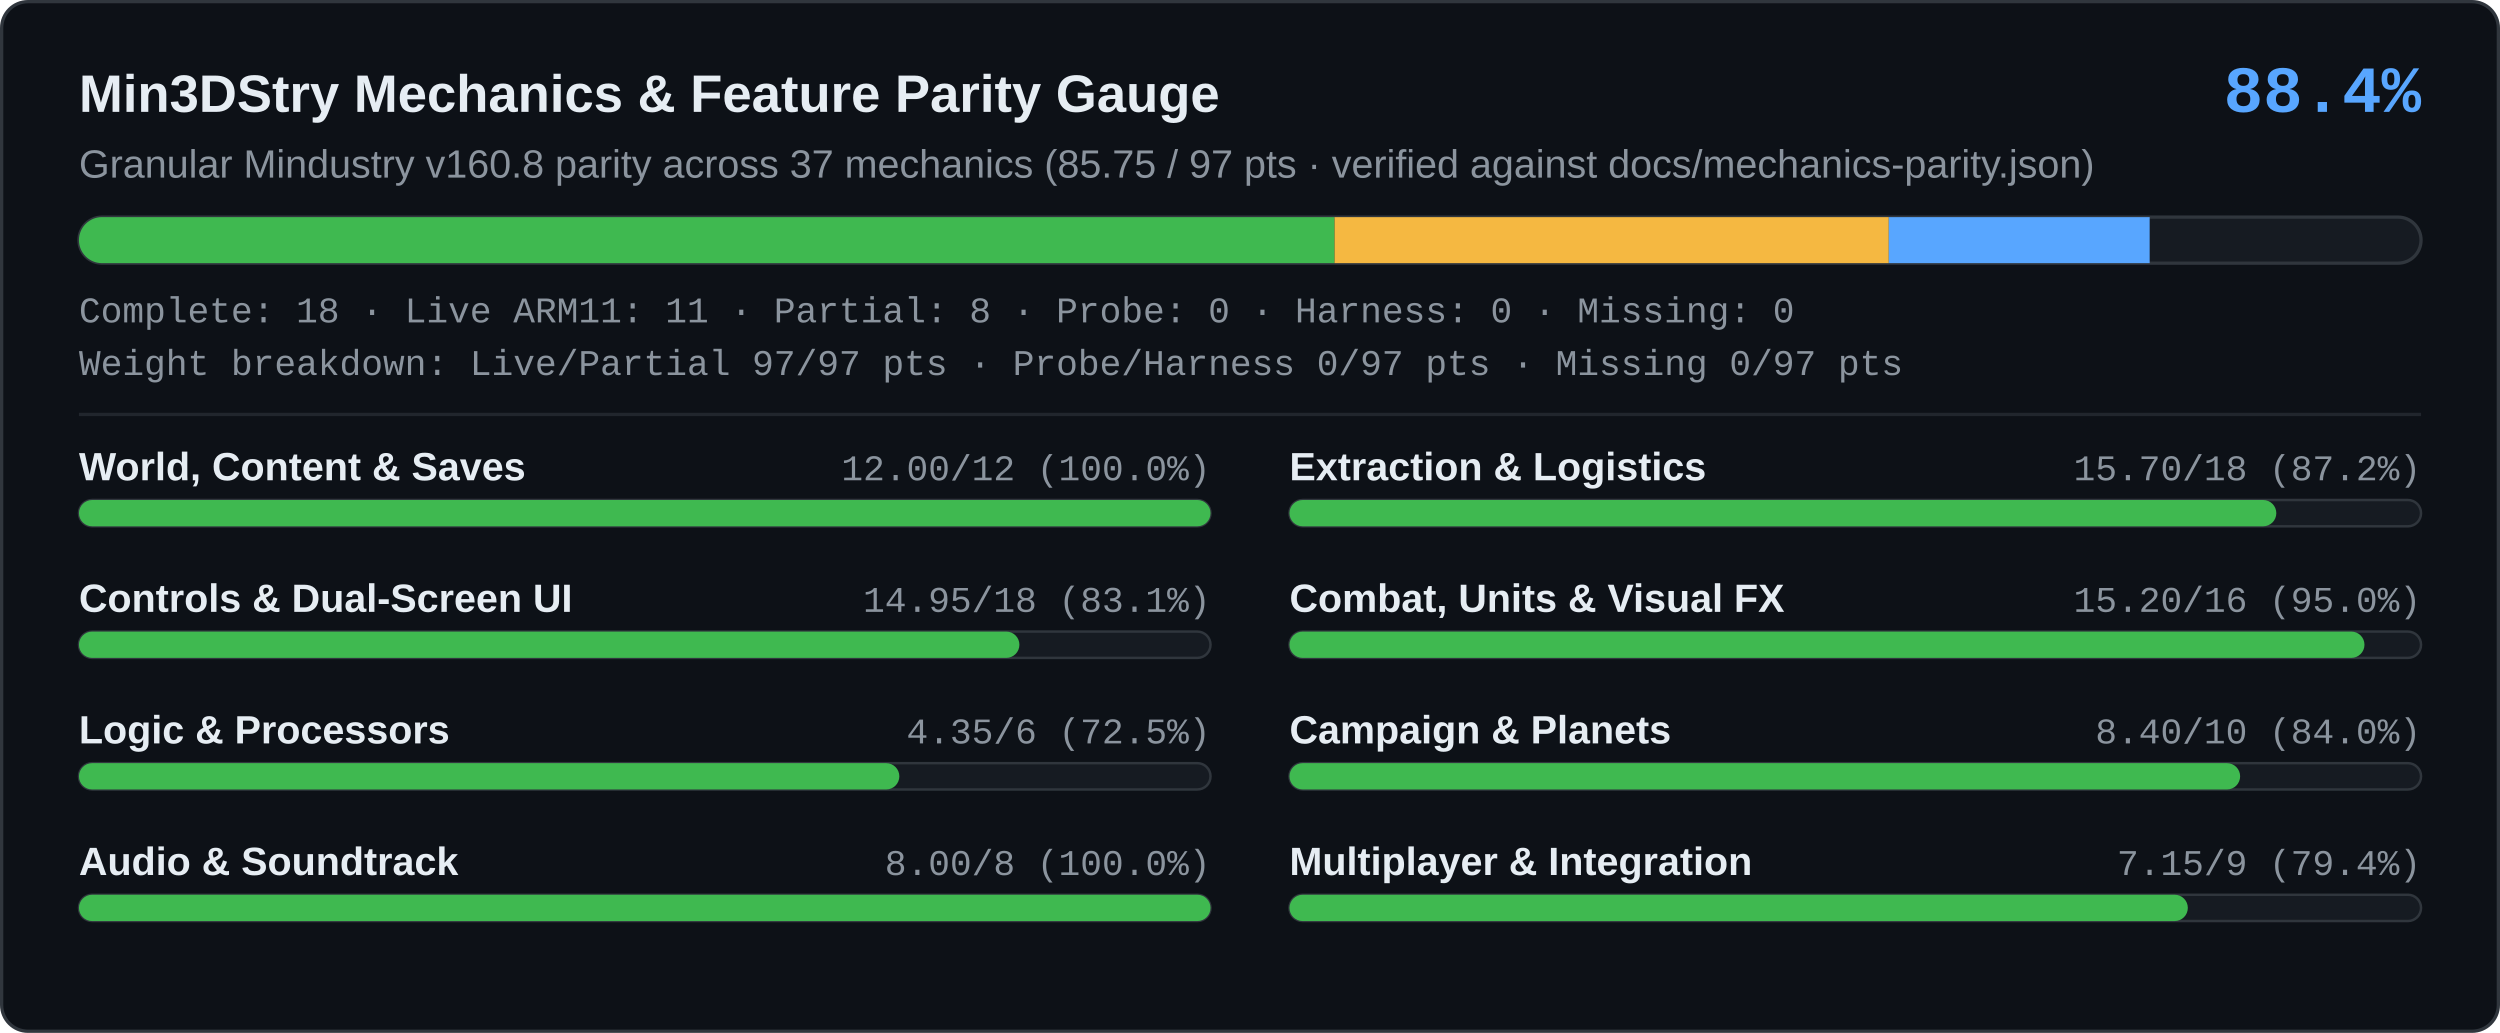
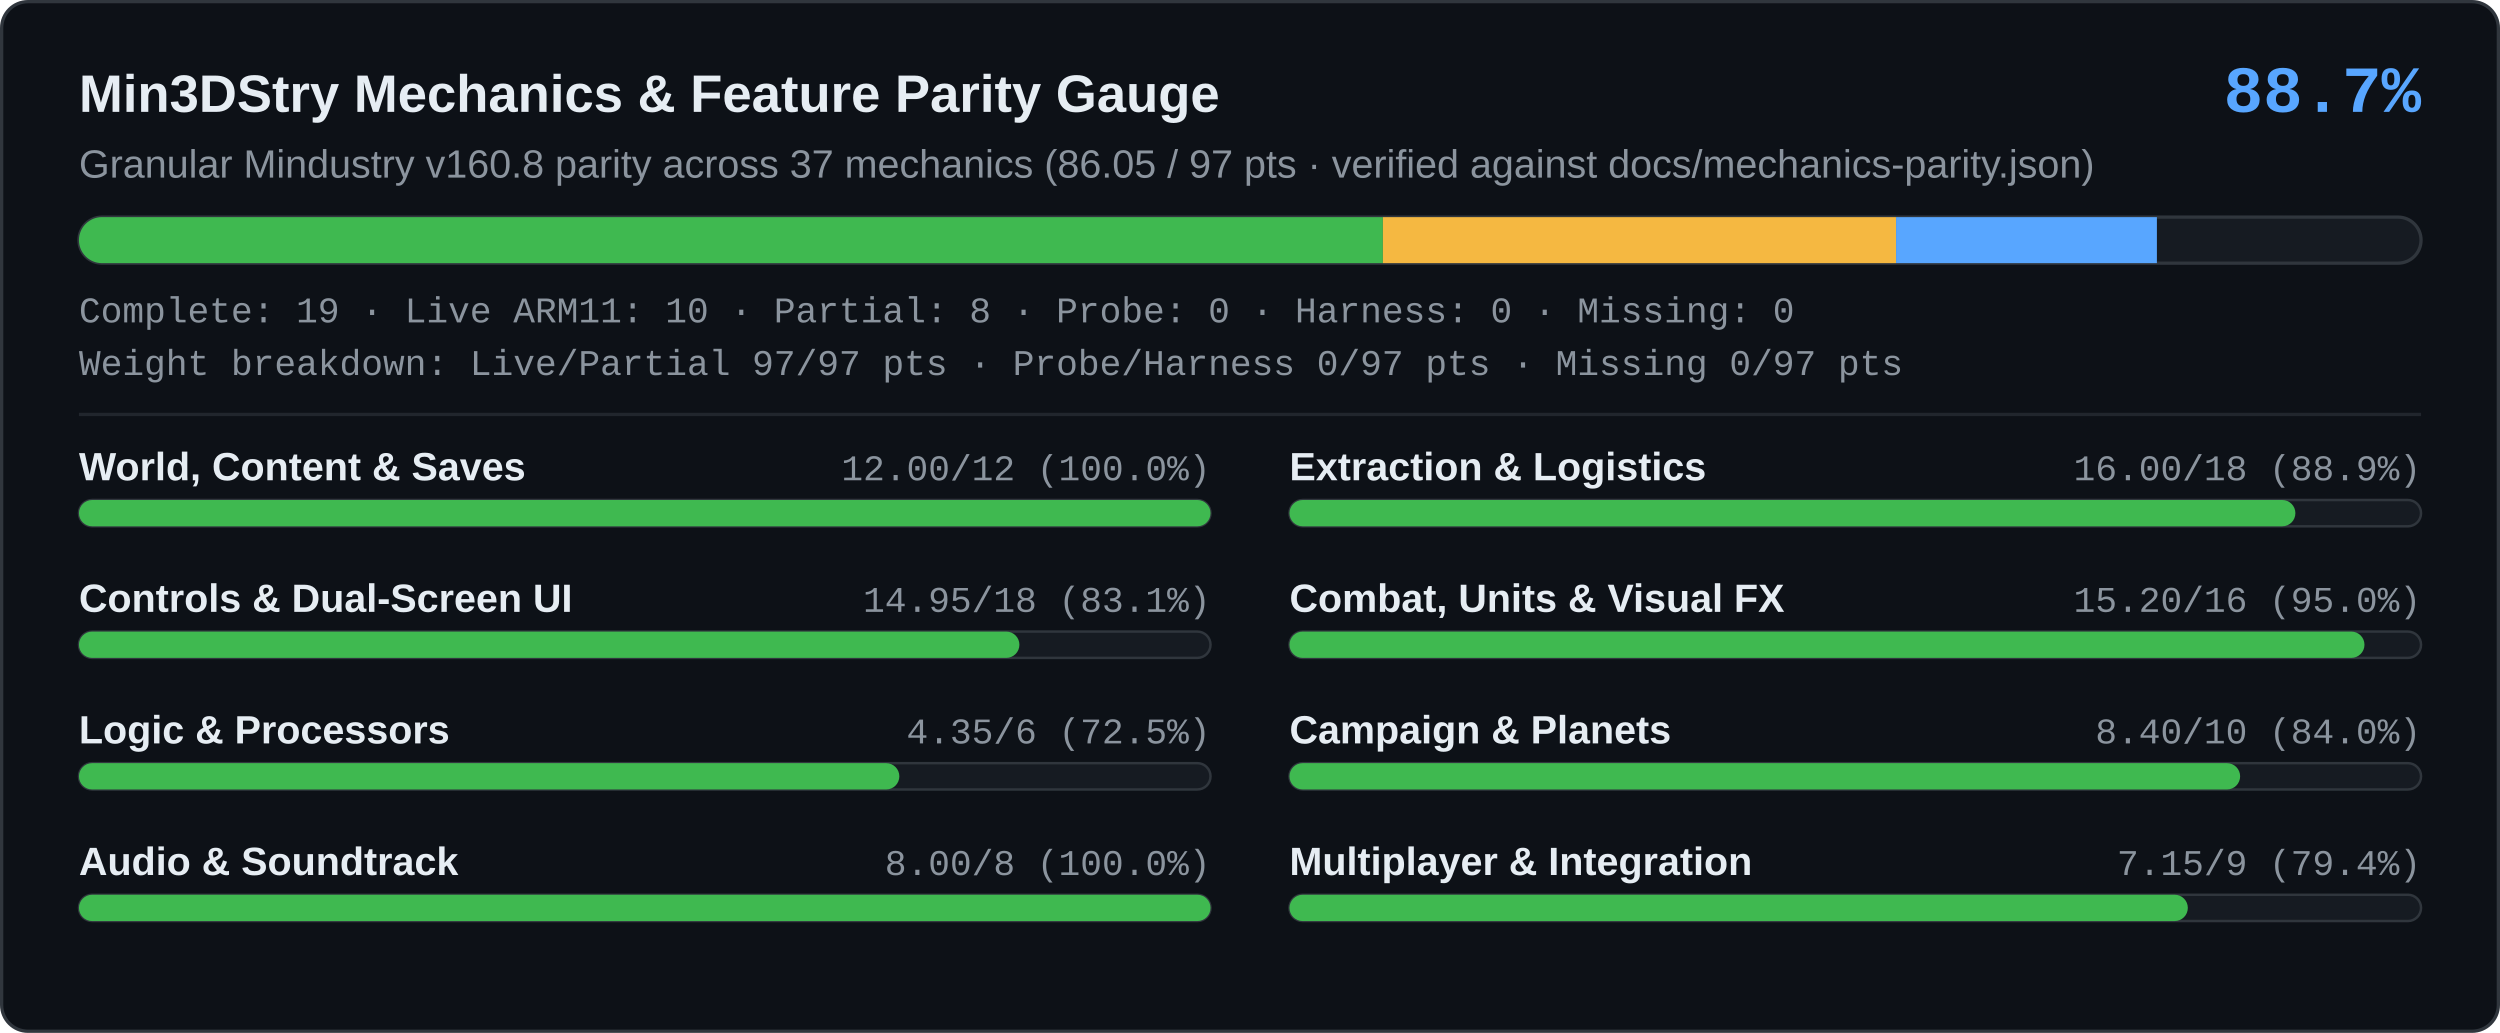
- <svg xmlns="http://www.w3.org/2000/svg" width="760" height="314" viewBox="0 0 760 314" role="img" aria-label="Min3DStry Mechanics &amp; Feature Parity 88.4%">
+ <svg xmlns="http://www.w3.org/2000/svg" width="760" height="314" viewBox="0 0 760 314" role="img" aria-label="Min3DStry Mechanics &amp; Feature Parity 88.7%">
  <defs>
    <clipPath id="mechBarClip">
      <rect x="24" y="66" width="712" height="14" rx="7" />
    </clipPath>
  </defs>
  <rect x="0.5" y="0.5" width="759" height="313" rx="8" fill="#0d1117" stroke="#30363d" />
  <text x="24" y="34" fill="#e6edf3" font-family="Segoe UI, Ubuntu, Arial, sans-serif" font-size="16" font-weight="700">Min3DStry Mechanics &amp; Feature Parity Gauge</text>
-   <text x="736" y="34" text-anchor="end" fill="#58a6ff" font-family="Consolas, Liberation Mono, monospace" font-size="20" font-weight="700">88.4%</text>
-   <text x="24" y="54" fill="#8b949e" font-family="Segoe UI, Ubuntu, Arial, sans-serif" font-size="12">Granular Mindustry v160.8 parity across 37 mechanics (85.75 / 97 pts · verified against docs/mechanics-parity.json)</text>
+   <text x="736" y="34" text-anchor="end" fill="#58a6ff" font-family="Consolas, Liberation Mono, monospace" font-size="20" font-weight="700">88.7%</text>
+   <text x="24" y="54" fill="#8b949e" font-family="Segoe UI, Ubuntu, Arial, sans-serif" font-size="12">Granular Mindustry v160.8 parity across 37 mechanics (86.05 / 97 pts · verified against docs/mechanics-parity.json)</text>
  <rect x="24" y="66" width="712" height="14" rx="7" fill="#161b22" stroke="#30363d" />
  <g clip-path="url(#mechBarClip)">
-     <rect x="24.0" y="66" width="381.7" height="14" fill="#3fb950" />
-     <rect x="405.7" y="66" width="168.5" height="14" fill="#f5b841" />
-     <rect x="574.2" y="66" width="79.3" height="14" fill="#58a6ff" />
+     <rect x="24.0" y="66" width="396.4" height="14" fill="#3fb950" />
+     <rect x="420.4" y="66" width="156.0" height="14" fill="#f5b841" />
+     <rect x="576.4" y="66" width="79.3" height="14" fill="#58a6ff" />
  </g>
-   <text x="24" y="98" fill="#8b949e" font-family="Consolas, Liberation Mono, monospace" font-size="11">Complete: 18  ·  Live ARM11: 11  ·  Partial: 8  ·  Probe: 0  ·  Harness: 0  ·  Missing: 0</text>
+   <text x="24" y="98" fill="#8b949e" font-family="Consolas, Liberation Mono, monospace" font-size="11">Complete: 19  ·  Live ARM11: 10  ·  Partial: 8  ·  Probe: 0  ·  Harness: 0  ·  Missing: 0</text>
  <text x="24" y="114" fill="#8b949e" font-family="Consolas, Liberation Mono, monospace" font-size="11">Weight breakdown:  Live/Partial 97/97 pts  ·  Probe/Harness 0/97 pts  ·  Missing 0/97 pts</text>
  <line x1="24" y1="126" x2="736" y2="126" stroke="#21262d" stroke-width="1" />
  <text x="24" y="146" fill="#e6edf3" font-family="Segoe UI, Ubuntu, Arial, sans-serif" font-size="12" font-weight="600">World, Content &amp; Saves</text>
  <text x="368" y="146" text-anchor="end" fill="#8b949e" font-family="Consolas, Liberation Mono, monospace" font-size="11">12.00/12 (100.0%)</text>
  <rect x="24" y="152" width="344" height="8" rx="4" fill="#161b22" stroke="#30363d" stroke-width="0.75" />
  <rect x="24" y="152" width="344.0" height="8" rx="4" fill="#3fb950" />
  <text x="392" y="146" fill="#e6edf3" font-family="Segoe UI, Ubuntu, Arial, sans-serif" font-size="12" font-weight="600">Extraction &amp; Logistics</text>
-   <text x="736" y="146" text-anchor="end" fill="#8b949e" font-family="Consolas, Liberation Mono, monospace" font-size="11">15.70/18 (87.2%)</text>
+   <text x="736" y="146" text-anchor="end" fill="#8b949e" font-family="Consolas, Liberation Mono, monospace" font-size="11">16.00/18 (88.9%)</text>
  <rect x="392" y="152" width="344" height="8" rx="4" fill="#161b22" stroke="#30363d" stroke-width="0.75" />
-   <rect x="392" y="152" width="300.0" height="8" rx="4" fill="#3fb950" />
+   <rect x="392" y="152" width="305.8" height="8" rx="4" fill="#3fb950" />
  <text x="24" y="186" fill="#e6edf3" font-family="Segoe UI, Ubuntu, Arial, sans-serif" font-size="12" font-weight="600">Controls &amp; Dual-Screen UI</text>
  <text x="368" y="186" text-anchor="end" fill="#8b949e" font-family="Consolas, Liberation Mono, monospace" font-size="11">14.95/18 (83.1%)</text>
  <rect x="24" y="192" width="344" height="8" rx="4" fill="#161b22" stroke="#30363d" stroke-width="0.75" />
  <rect x="24" y="192" width="285.9" height="8" rx="4" fill="#3fb950" />
  <text x="392" y="186" fill="#e6edf3" font-family="Segoe UI, Ubuntu, Arial, sans-serif" font-size="12" font-weight="600">Combat, Units &amp; Visual FX</text>
  <text x="736" y="186" text-anchor="end" fill="#8b949e" font-family="Consolas, Liberation Mono, monospace" font-size="11">15.20/16 (95.0%)</text>
  <rect x="392" y="192" width="344" height="8" rx="4" fill="#161b22" stroke="#30363d" stroke-width="0.75" />
  <rect x="392" y="192" width="326.8" height="8" rx="4" fill="#3fb950" />
  <text x="24" y="226" fill="#e6edf3" font-family="Segoe UI, Ubuntu, Arial, sans-serif" font-size="12" font-weight="600">Logic &amp; Processors</text>
  <text x="368" y="226" text-anchor="end" fill="#8b949e" font-family="Consolas, Liberation Mono, monospace" font-size="11">4.35/6 (72.5%)</text>
  <rect x="24" y="232" width="344" height="8" rx="4" fill="#161b22" stroke="#30363d" stroke-width="0.75" />
  <rect x="24" y="232" width="249.4" height="8" rx="4" fill="#3fb950" />
  <text x="392" y="226" fill="#e6edf3" font-family="Segoe UI, Ubuntu, Arial, sans-serif" font-size="12" font-weight="600">Campaign &amp; Planets</text>
  <text x="736" y="226" text-anchor="end" fill="#8b949e" font-family="Consolas, Liberation Mono, monospace" font-size="11">8.40/10 (84.0%)</text>
  <rect x="392" y="232" width="344" height="8" rx="4" fill="#161b22" stroke="#30363d" stroke-width="0.75" />
  <rect x="392" y="232" width="289.0" height="8" rx="4" fill="#3fb950" />
  <text x="24" y="266" fill="#e6edf3" font-family="Segoe UI, Ubuntu, Arial, sans-serif" font-size="12" font-weight="600">Audio &amp; Soundtrack</text>
  <text x="368" y="266" text-anchor="end" fill="#8b949e" font-family="Consolas, Liberation Mono, monospace" font-size="11">8.00/8 (100.0%)</text>
  <rect x="24" y="272" width="344" height="8" rx="4" fill="#161b22" stroke="#30363d" stroke-width="0.75" />
  <rect x="24" y="272" width="344.0" height="8" rx="4" fill="#3fb950" />
  <text x="392" y="266" fill="#e6edf3" font-family="Segoe UI, Ubuntu, Arial, sans-serif" font-size="12" font-weight="600">Multiplayer &amp; Integration</text>
  <text x="736" y="266" text-anchor="end" fill="#8b949e" font-family="Consolas, Liberation Mono, monospace" font-size="11">7.15/9 (79.4%)</text>
  <rect x="392" y="272" width="344" height="8" rx="4" fill="#161b22" stroke="#30363d" stroke-width="0.75" />
  <rect x="392" y="272" width="273.1" height="8" rx="4" fill="#3fb950" />
</svg>
